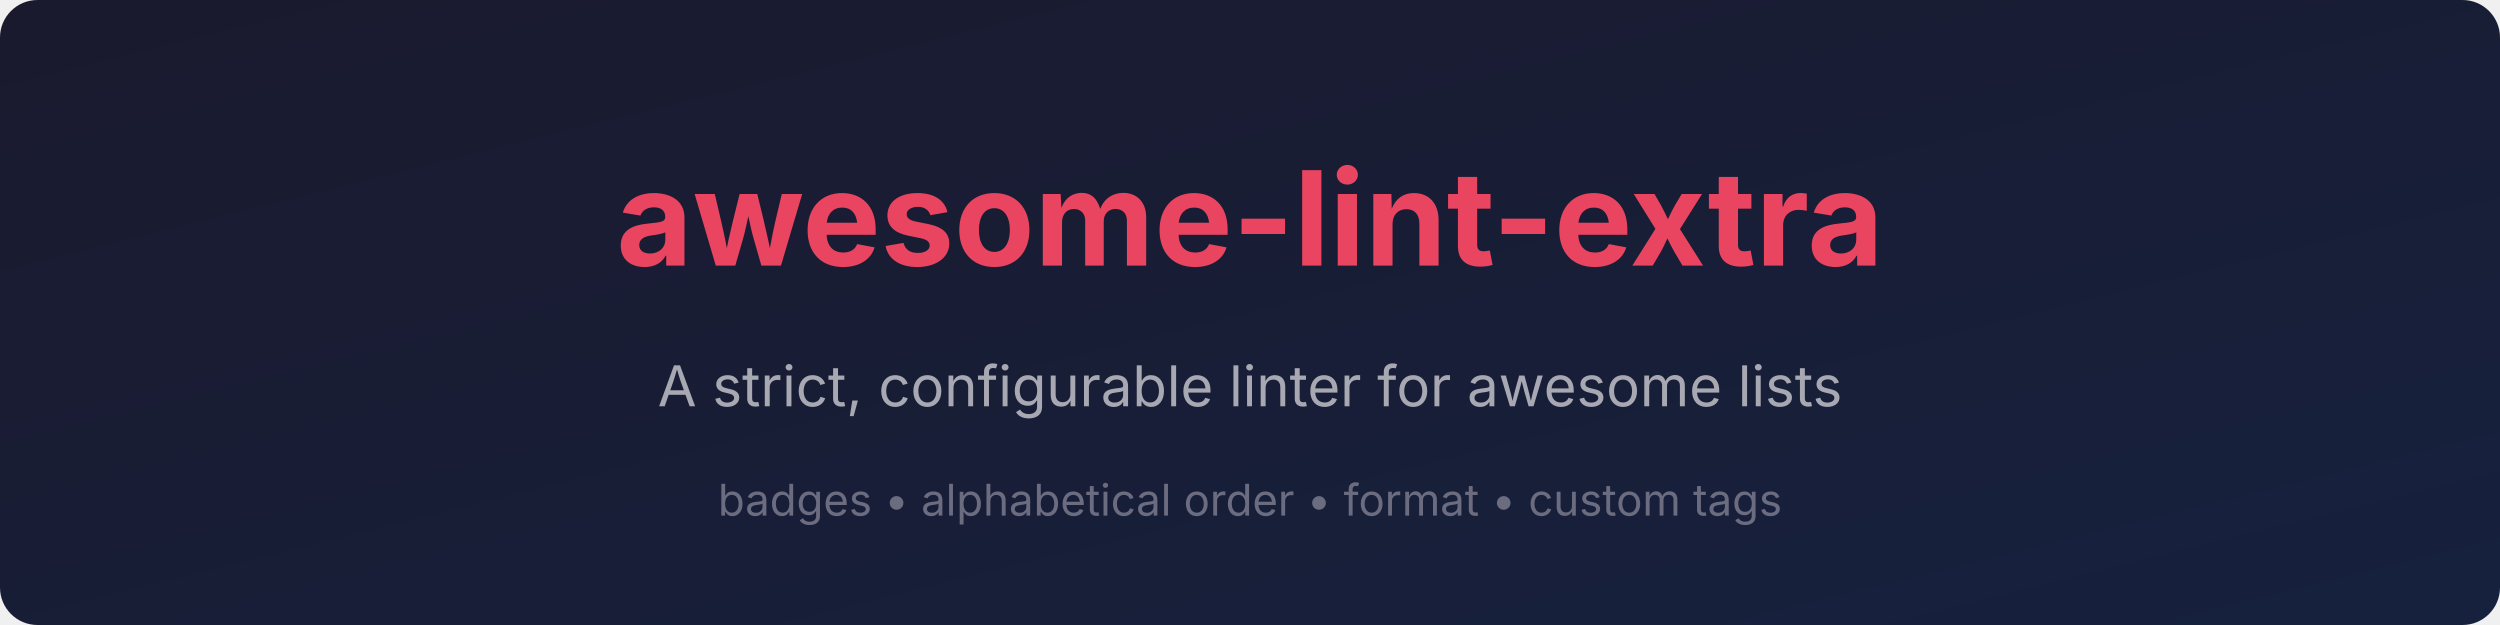
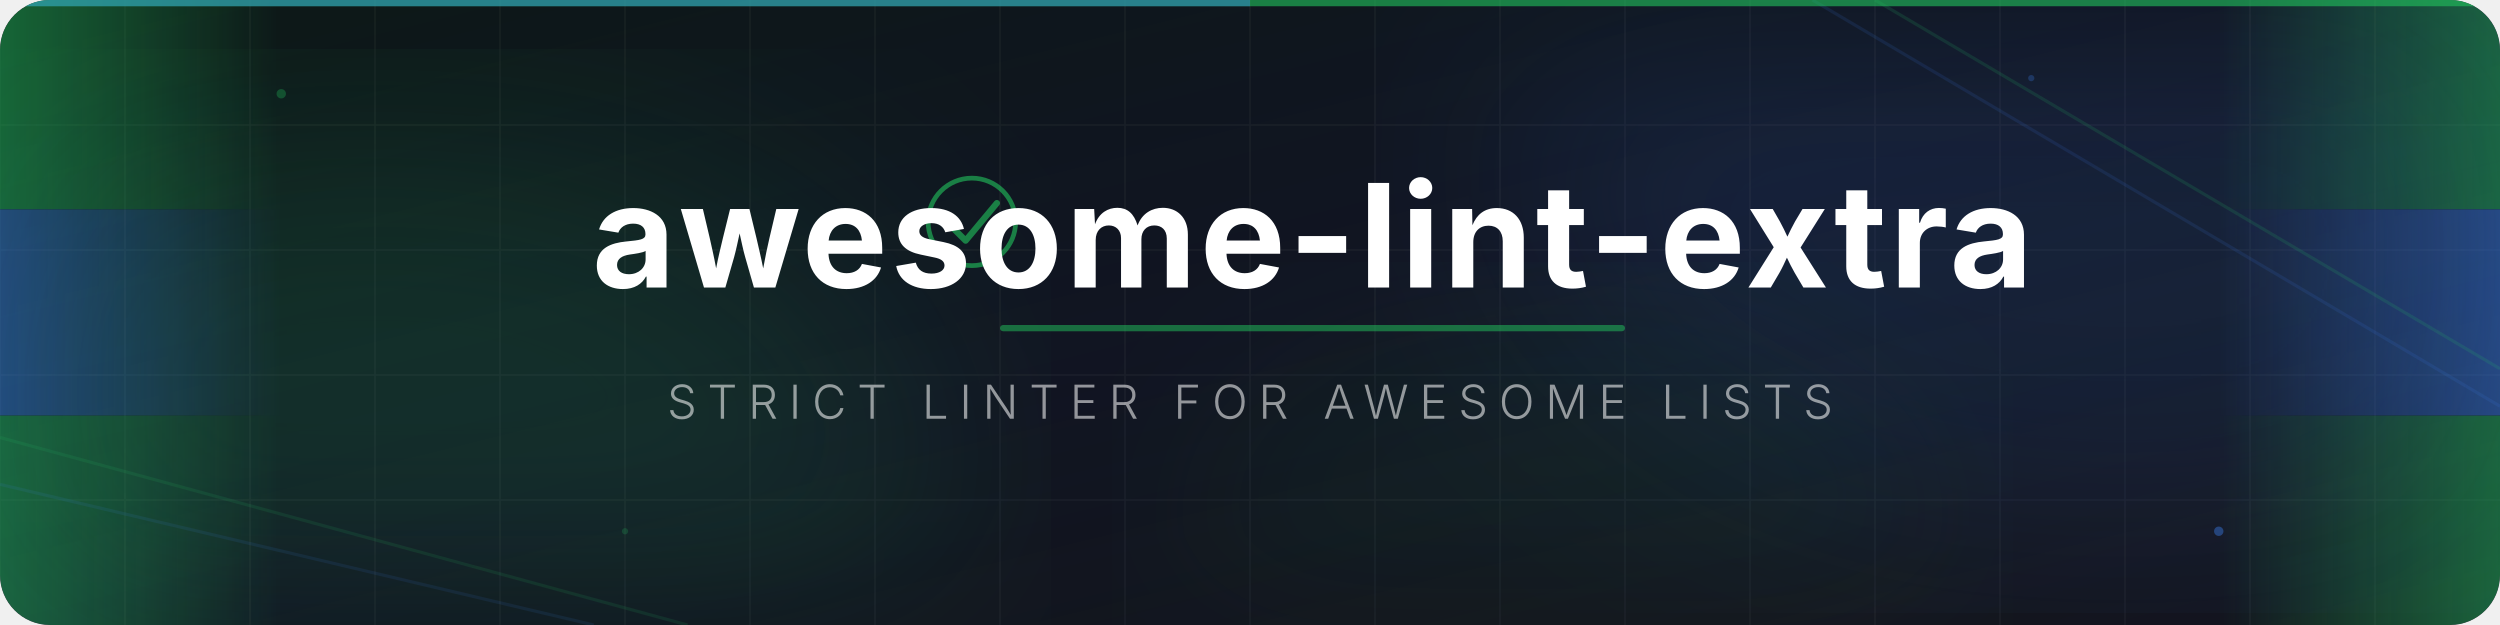
- <svg xmlns="http://www.w3.org/2000/svg" viewBox="0 0 800 200">
+ <svg xmlns="http://www.w3.org/2000/svg" viewBox="0 0 800 200" width="800" height="200">
  <defs>
+     <clipPath id="rounded">
+       <rect width="800" height="200" rx="16" ry="16" />
+     </clipPath>
    <linearGradient id="bg" x1="0%" y1="0%" x2="100%" y2="100%">
-       <stop offset="0%" style="stop-color:#1a1a2e" />
-       <stop offset="100%" style="stop-color:#16213e" />
+       <stop offset="0%" stop-color="#0a0a0f" />
+       <stop offset="100%" stop-color="#14141f" />
    </linearGradient>
+     <linearGradient id="glow" x1="0%" y1="0%" x2="100%" y2="100%">
+       <stop offset="0%" stop-color="#22c55e" stop-opacity="0.08" />
+       <stop offset="50%" stop-color="#3b82f6" stop-opacity="0.05" />
+       <stop offset="100%" stop-color="#22c55e" stop-opacity="0.0" />
+     </linearGradient>
+     <filter id="blur1">
+       <feGaussianBlur stdDeviation="40" />
+     </filter>
+     <filter id="blur2">
+       <feGaussianBlur stdDeviation="30" />
+     </filter>
+     <mask id="fade-left">
+       <linearGradient id="fl" x1="0%" y1="0%" x2="100%" y2="0%">
+         <stop offset="0%" stop-color="#fff" />
+         <stop offset="100%" stop-color="#000" />
+       </linearGradient>
+       <rect width="90" height="200" fill="url(#fl)" />
+     </mask>
+     <mask id="fade-right">
+       <linearGradient id="fr" x1="0%" y1="0%" x2="100%" y2="0%">
+         <stop offset="0%" stop-color="#000" />
+         <stop offset="100%" stop-color="#fff" />
+       </linearGradient>
+       <rect x="710" width="90" height="200" fill="url(#fr)" />
+     </mask>
  </defs>
-   <rect width="800" height="200" rx="12" fill="url(#bg)" />
-   <text x="400" y="85" text-anchor="middle" font-family="system-ui, -apple-system, sans-serif" font-size="42" font-weight="700" fill="#e94560">awesome-lint-extra</text>
-   <text x="400" y="130" text-anchor="middle" font-family="system-ui, -apple-system, sans-serif" font-size="18" fill="#a8a8b3">A strict, configurable linter for awesome lists</text>
-   <text x="400" y="165" text-anchor="middle" font-family="system-ui, -apple-system, sans-serif" font-size="14" fill="#6c6c80">badges • alphabetical order • format • custom tags</text>
+   <g clip-path="url(#rounded)">
+     <rect width="800" height="200" fill="url(#bg)" />
+     <g opacity="0.04" stroke="#fff" stroke-width="0.5" fill="none">
+       <line x1="0" y1="0" x2="0" y2="200" />
+       <line x1="40" y1="0" x2="40" y2="200" />
+       <line x1="80" y1="0" x2="80" y2="200" />
+       <line x1="120" y1="0" x2="120" y2="200" />
+       <line x1="160" y1="0" x2="160" y2="200" />
+       <line x1="200" y1="0" x2="200" y2="200" />
+       <line x1="240" y1="0" x2="240" y2="200" />
+       <line x1="280" y1="0" x2="280" y2="200" />
+       <line x1="320" y1="0" x2="320" y2="200" />
+       <line x1="360" y1="0" x2="360" y2="200" />
+       <line x1="400" y1="0" x2="400" y2="200" />
+       <line x1="440" y1="0" x2="440" y2="200" />
+       <line x1="480" y1="0" x2="480" y2="200" />
+       <line x1="520" y1="0" x2="520" y2="200" />
+       <line x1="560" y1="0" x2="560" y2="200" />
+       <line x1="600" y1="0" x2="600" y2="200" />
+       <line x1="640" y1="0" x2="640" y2="200" />
+       <line x1="680" y1="0" x2="680" y2="200" />
+       <line x1="720" y1="0" x2="720" y2="200" />
+       <line x1="760" y1="0" x2="760" y2="200" />
+       <line x1="0" y1="40" x2="800" y2="40" />
+       <line x1="0" y1="80" x2="800" y2="80" />
+       <line x1="0" y1="120" x2="800" y2="120" />
+       <line x1="0" y1="160" x2="800" y2="160" />
+     </g>
+     <g mask="url(#fade-left)" opacity="0.45">
+       <rect x="0" y="0" width="90" height="67" fill="#22c55e" />
+       <rect x="0" y="67" width="90" height="66" fill="#3b82f6" />
+       <rect x="0" y="133" width="90" height="67" fill="#22c55e" />
+     </g>
+     <g mask="url(#fade-right)" opacity="0.45">
+       <rect x="710" y="0" width="90" height="67" fill="#22c55e" />
+       <rect x="710" y="67" width="90" height="66" fill="#3b82f6" />
+       <rect x="710" y="133" width="90" height="67" fill="#22c55e" />
+     </g>
+     <ellipse cx="120" cy="160" rx="180" ry="120" fill="#22c55e" opacity="0.15" filter="url(#blur1)" />
+     <ellipse cx="680" cy="40" rx="200" ry="130" fill="#3b82f6" opacity="0.12" filter="url(#blur1)" />
+     <ellipse cx="500" cy="180" rx="120" ry="80" fill="#22c55e" opacity="0.06" filter="url(#blur2)" />
+     <line x1="580" y1="0" x2="800" y2="130" stroke="#3b82f6" stroke-width="1" opacity="0.12" />
+     <line x1="600" y1="0" x2="800" y2="118" stroke="#22c55e" stroke-width="1" opacity="0.15" />
+     <line x1="0" y1="140" x2="220" y2="200" stroke="#22c55e" stroke-width="1" opacity="0.12" />
+     <line x1="0" y1="155" x2="190" y2="200" stroke="#3b82f6" stroke-width="1" opacity="0.1" />
+     <rect width="800" height="200" fill="url(#glow)" />
+     <circle cx="90" cy="30" r="1.5" fill="#22c55e" opacity="0.3" />
+     <circle cx="710" cy="170" r="1.5" fill="#3b82f6" opacity="0.4" />
+     <circle cx="200" cy="170" r="1" fill="#22c55e" opacity="0.2" />
+     <circle cx="650" cy="25" r="1" fill="#3b82f6" opacity="0.25" />
+     <g transform="translate(295, 55)" opacity="0.6">
+       <circle cx="16" cy="16" r="14" stroke="#22c55e" stroke-width="1.5" fill="none" />
+       <polyline points="8,16 14,22 24,10" stroke="#22c55e" stroke-width="2" fill="none" stroke-linecap="round" stroke-linejoin="round" />
+     </g>
+     <text x="420" y="92" text-anchor="middle" font-family="'SF Pro Display', 'Inter', system-ui, -apple-system, 'Segoe UI', Helvetica, Arial, sans-serif" font-size="46" fill="#fff" font-weight="700" letter-spacing="1">awesome-lint-extra</text>
+     <rect x="320" y="104" width="200" height="2" rx="1" fill="#22c55e" opacity="0.5" />
+     <text x="400" y="134" text-anchor="middle" font-family="'SF Pro Display', 'Inter', system-ui, -apple-system, 'Segoe UI', Helvetica, Arial, sans-serif" font-size="15" fill="rgba(255,255,255,0.55)" font-weight="300" letter-spacing="3.5">STRICT LINTER FOR AWESOME LISTS</text>
+     <rect width="800" height="2" fill="#22c55e" opacity="0.6" />
+     <rect x="0" y="0" width="400" height="2" fill="#3b82f6" opacity="0.4" />
+   </g>
</svg>
